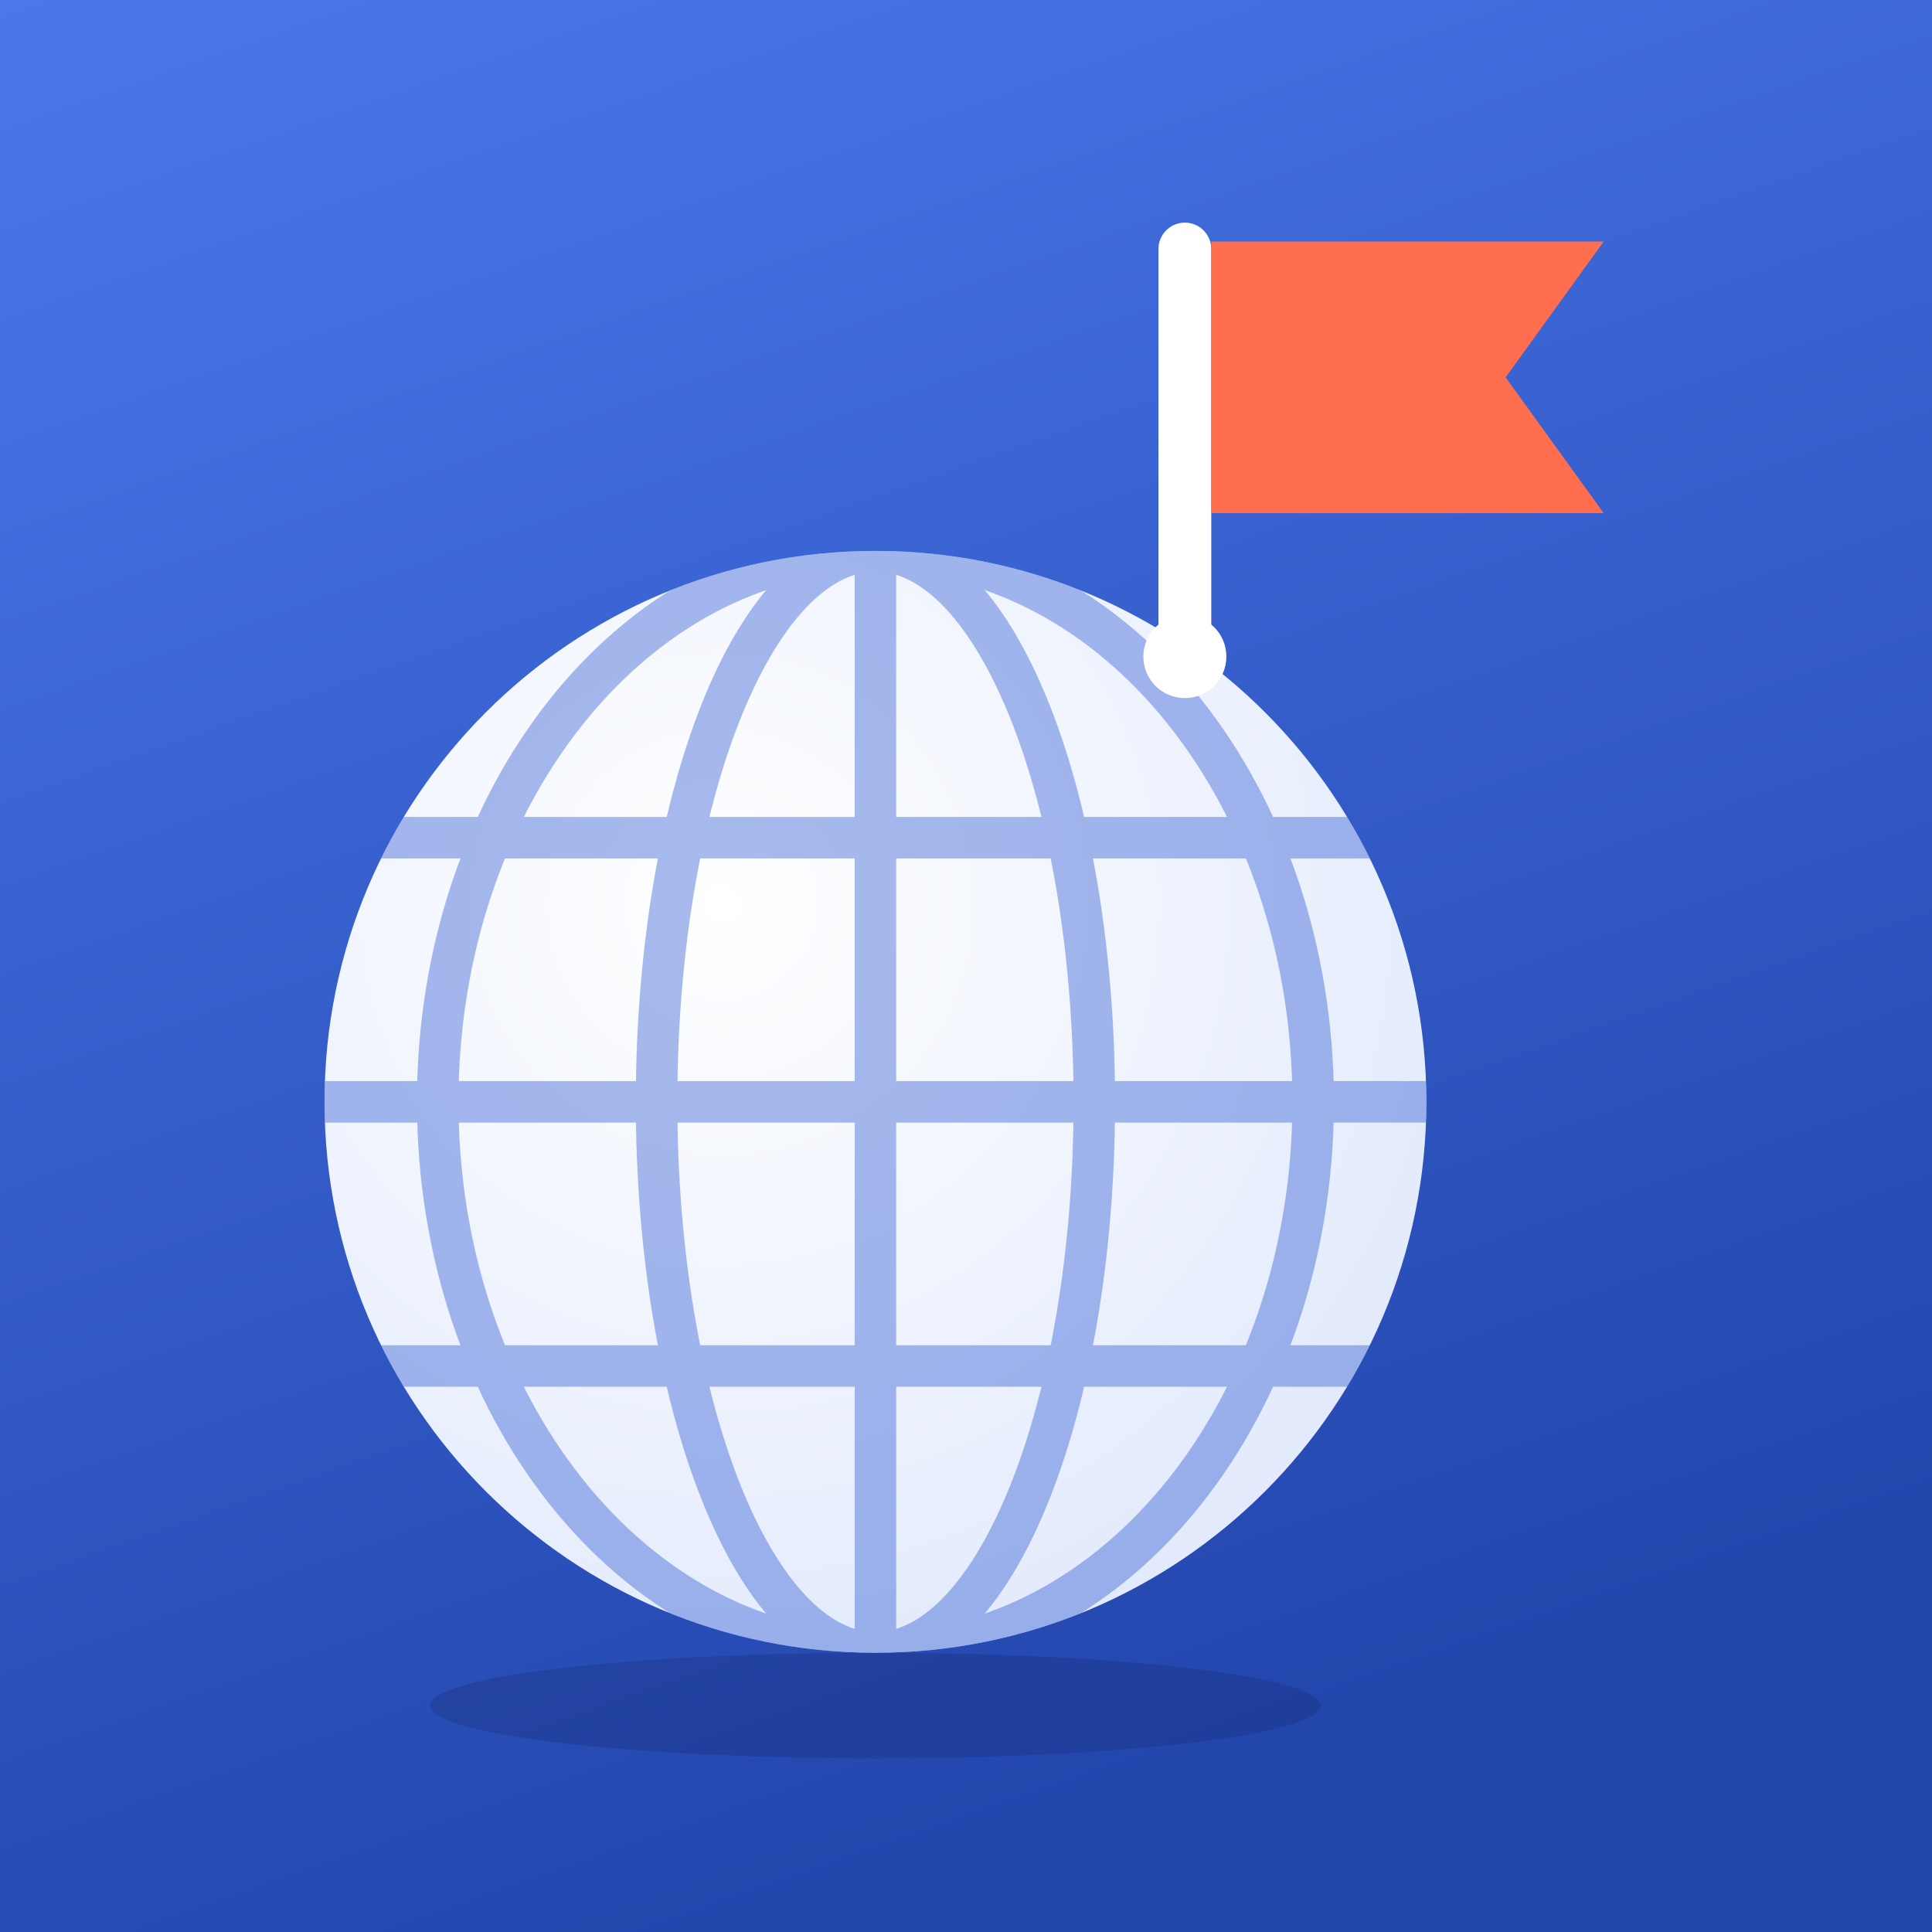
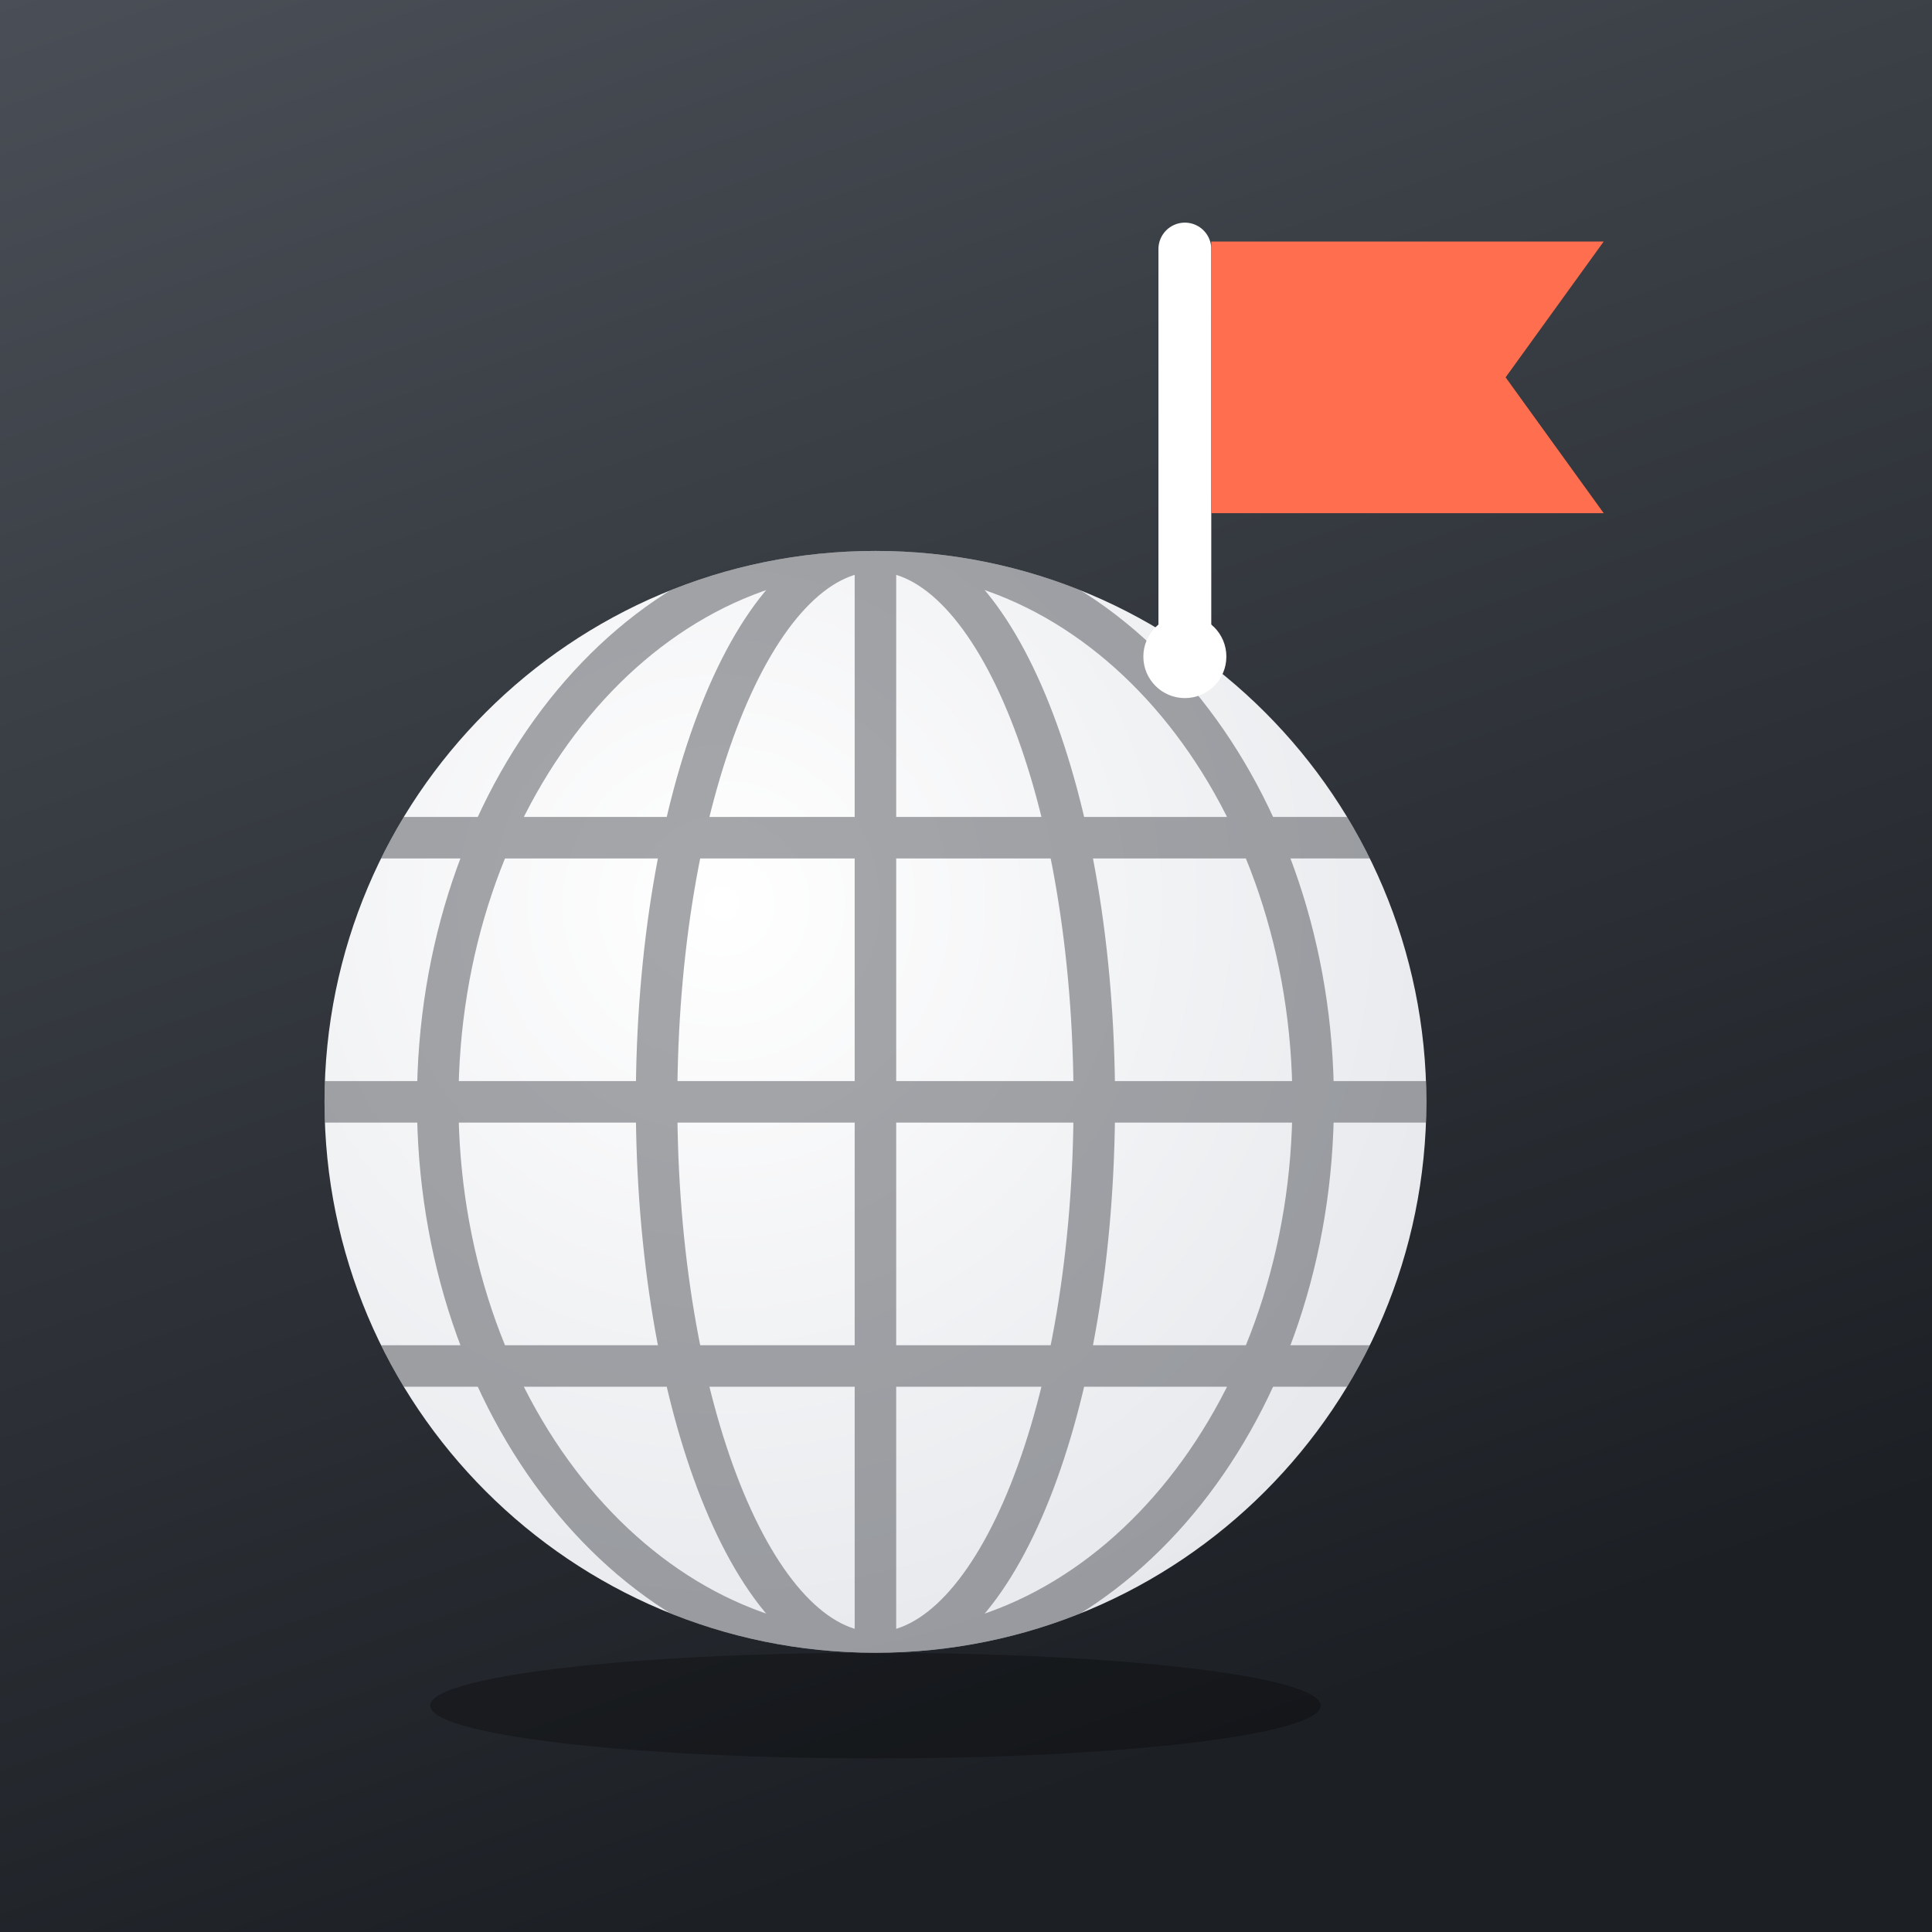
<svg xmlns="http://www.w3.org/2000/svg" viewBox="0 0 512 512">
  <defs>
    <linearGradient id="fond" x1="0" y1="0" x2="0.35" y2="1">
-       <stop offset="0" stop-color="#4a78ec" />
-       <stop offset="1" stop-color="#2346ad" />
+       <stop offset="0" stop-color="#4a4f57" />
+       <stop offset="1" stop-color="#1c1f24" />
    </linearGradient>
    <radialGradient id="globe" cx="0.36" cy="0.32" r="0.8">
      <stop offset="0" stop-color="#ffffff" />
-       <stop offset="1" stop-color="#dfe8fb" />
+       <stop offset="1" stop-color="#e4e6ea" />
    </radialGradient>
    <clipPath id="disque">
      <circle cx="232" cy="292" r="146" />
    </clipPath>
  </defs>
  <rect width="512" height="512" fill="url(#fond)" />
-   <ellipse cx="232" cy="452" rx="118" ry="14" fill="#14296a" opacity=".28" />
+   <ellipse cx="232" cy="452" rx="118" ry="14" fill="#000000" opacity=".28" />
  <circle cx="232" cy="292" r="146" fill="url(#globe)" />
-   <g clip-path="url(#disque)" fill="none" stroke="#2f5bd3" stroke-width="11" opacity=".42">
+   <g clip-path="url(#disque)" fill="none" stroke="#2a2e35" stroke-width="11" opacity=".42">
    <ellipse cx="232" cy="292" rx="58" ry="146" />
    <ellipse cx="232" cy="292" rx="116" ry="146" />
    <path d="M232 146v292M86 292h292M96 222h272M96 362h272" />
  </g>
  <path d="M314 172V66" stroke="#fff" stroke-width="14" stroke-linecap="round" />
  <path d="M321 64h104l-26 36 26 36H321z" fill="#ff6f4f" />
  <circle cx="314" cy="174" r="11" fill="#fff" />
</svg>
